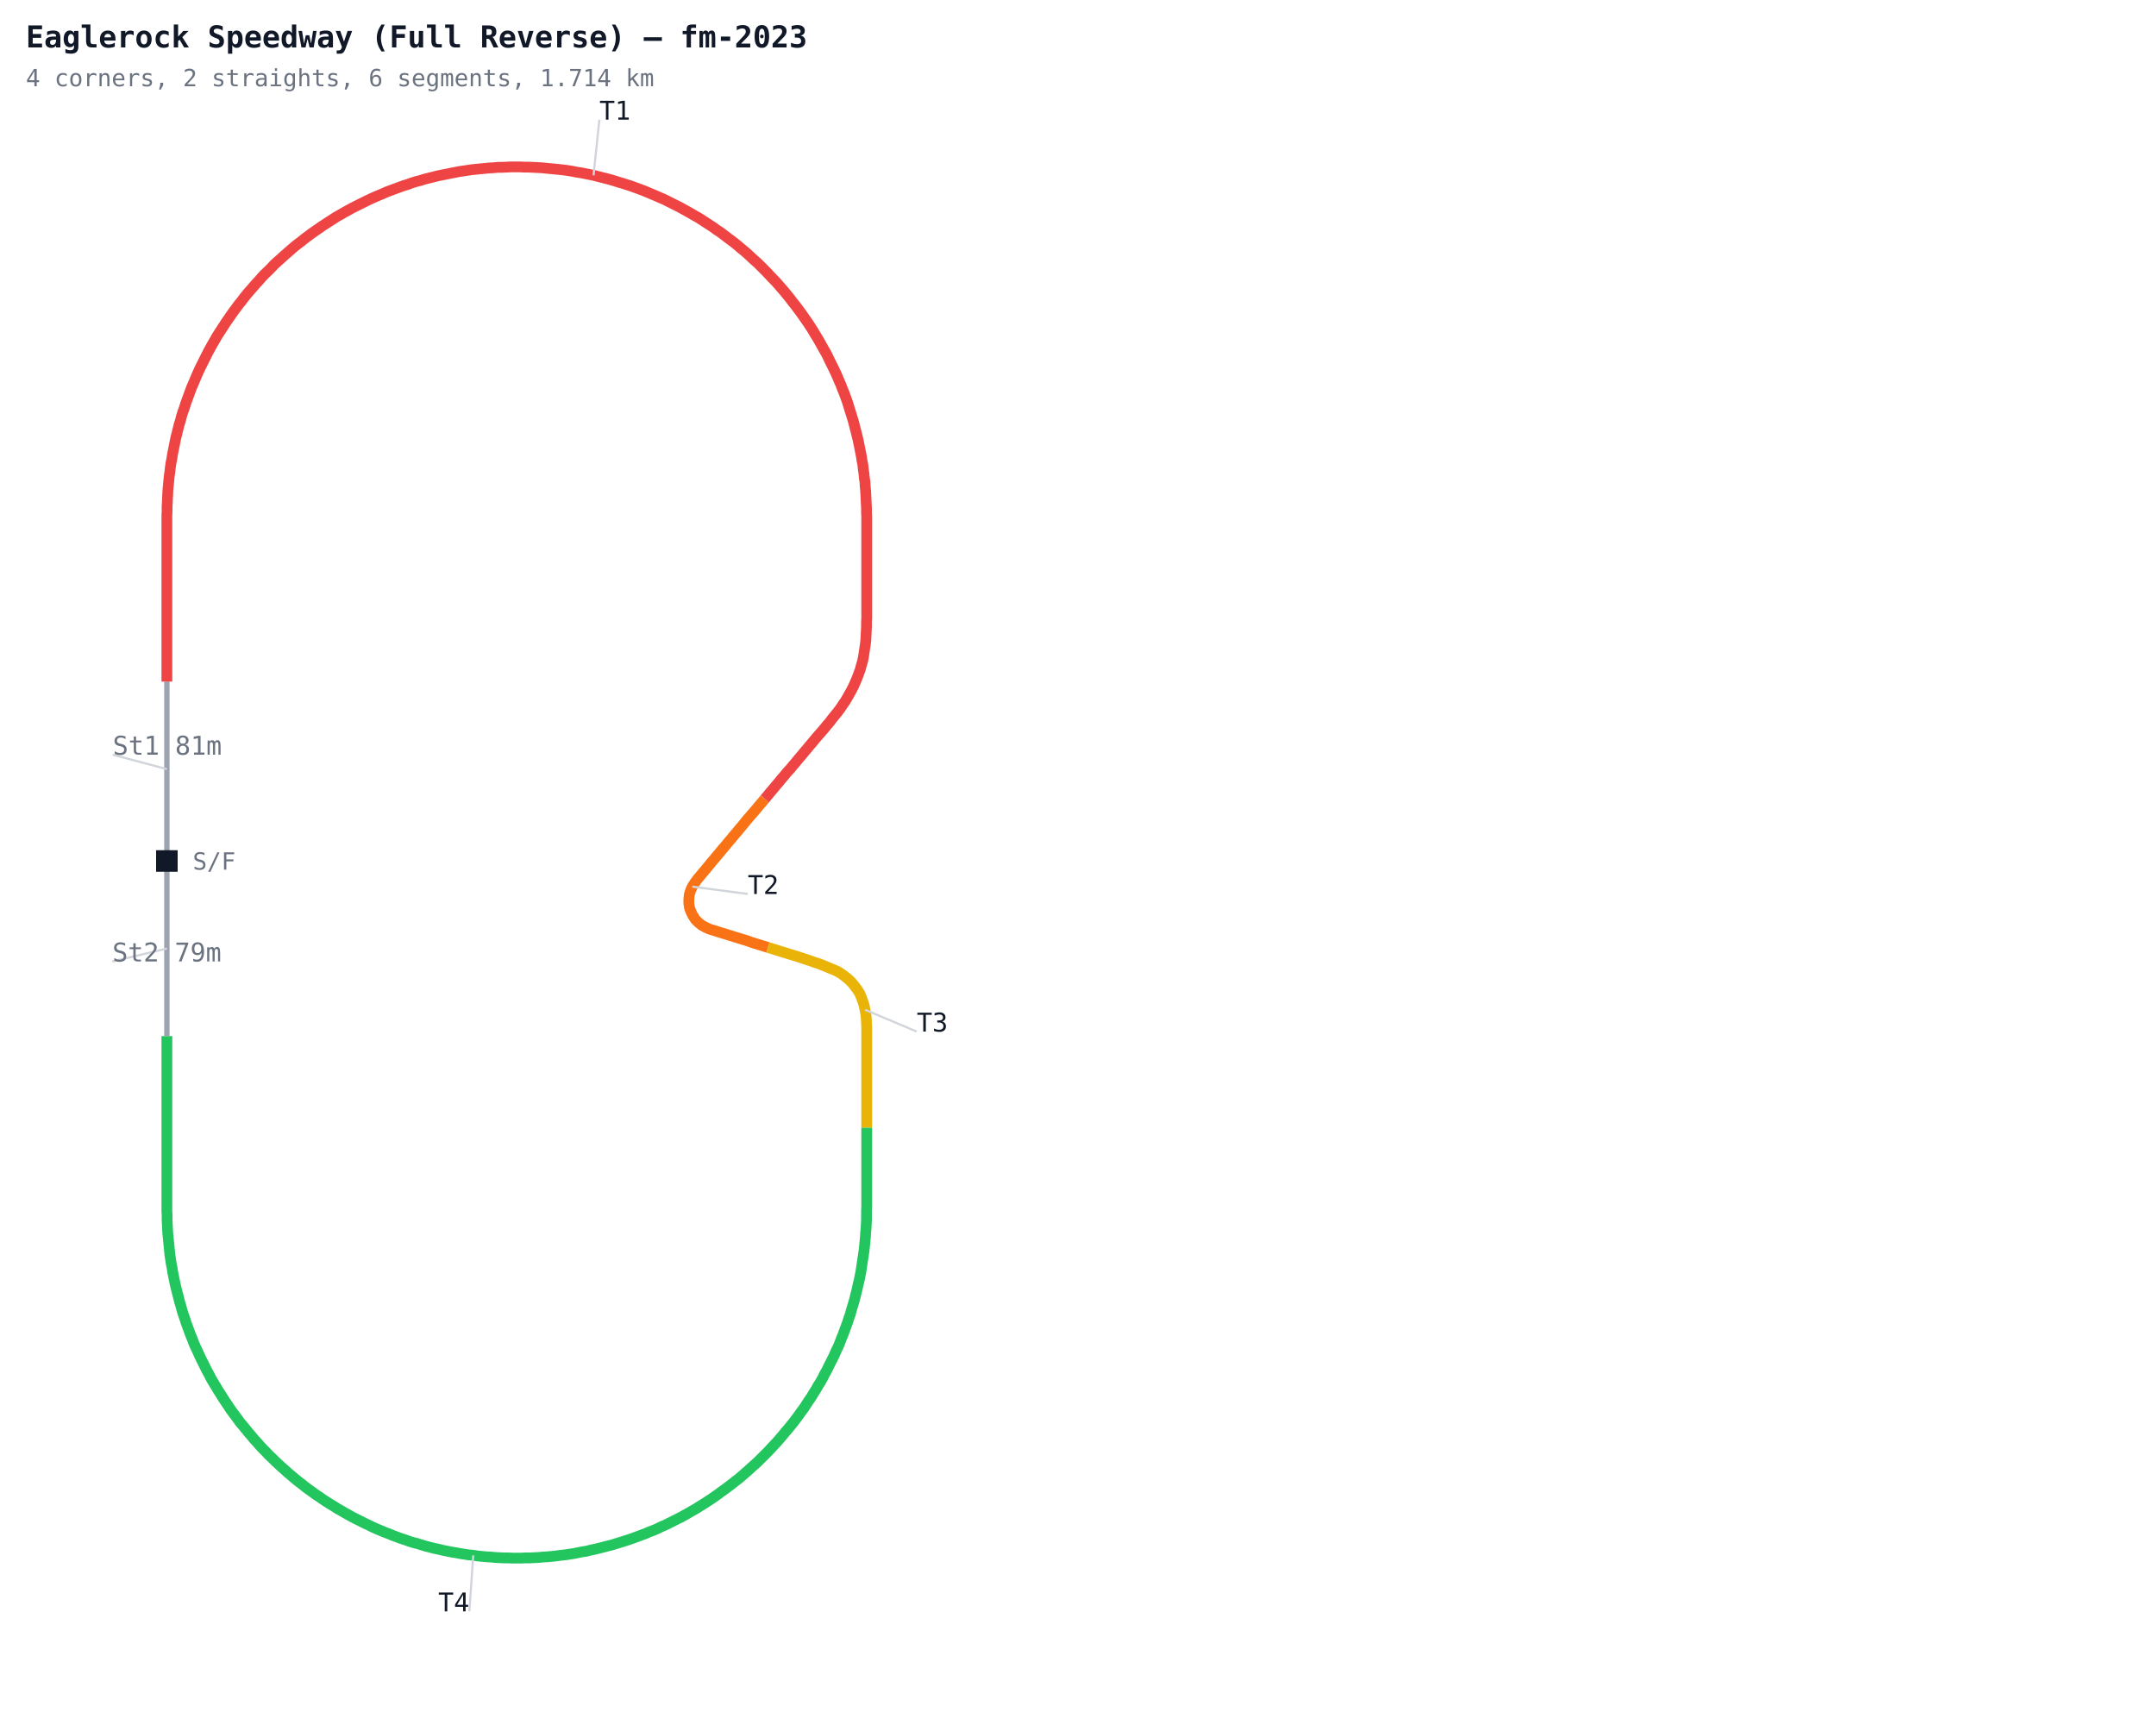
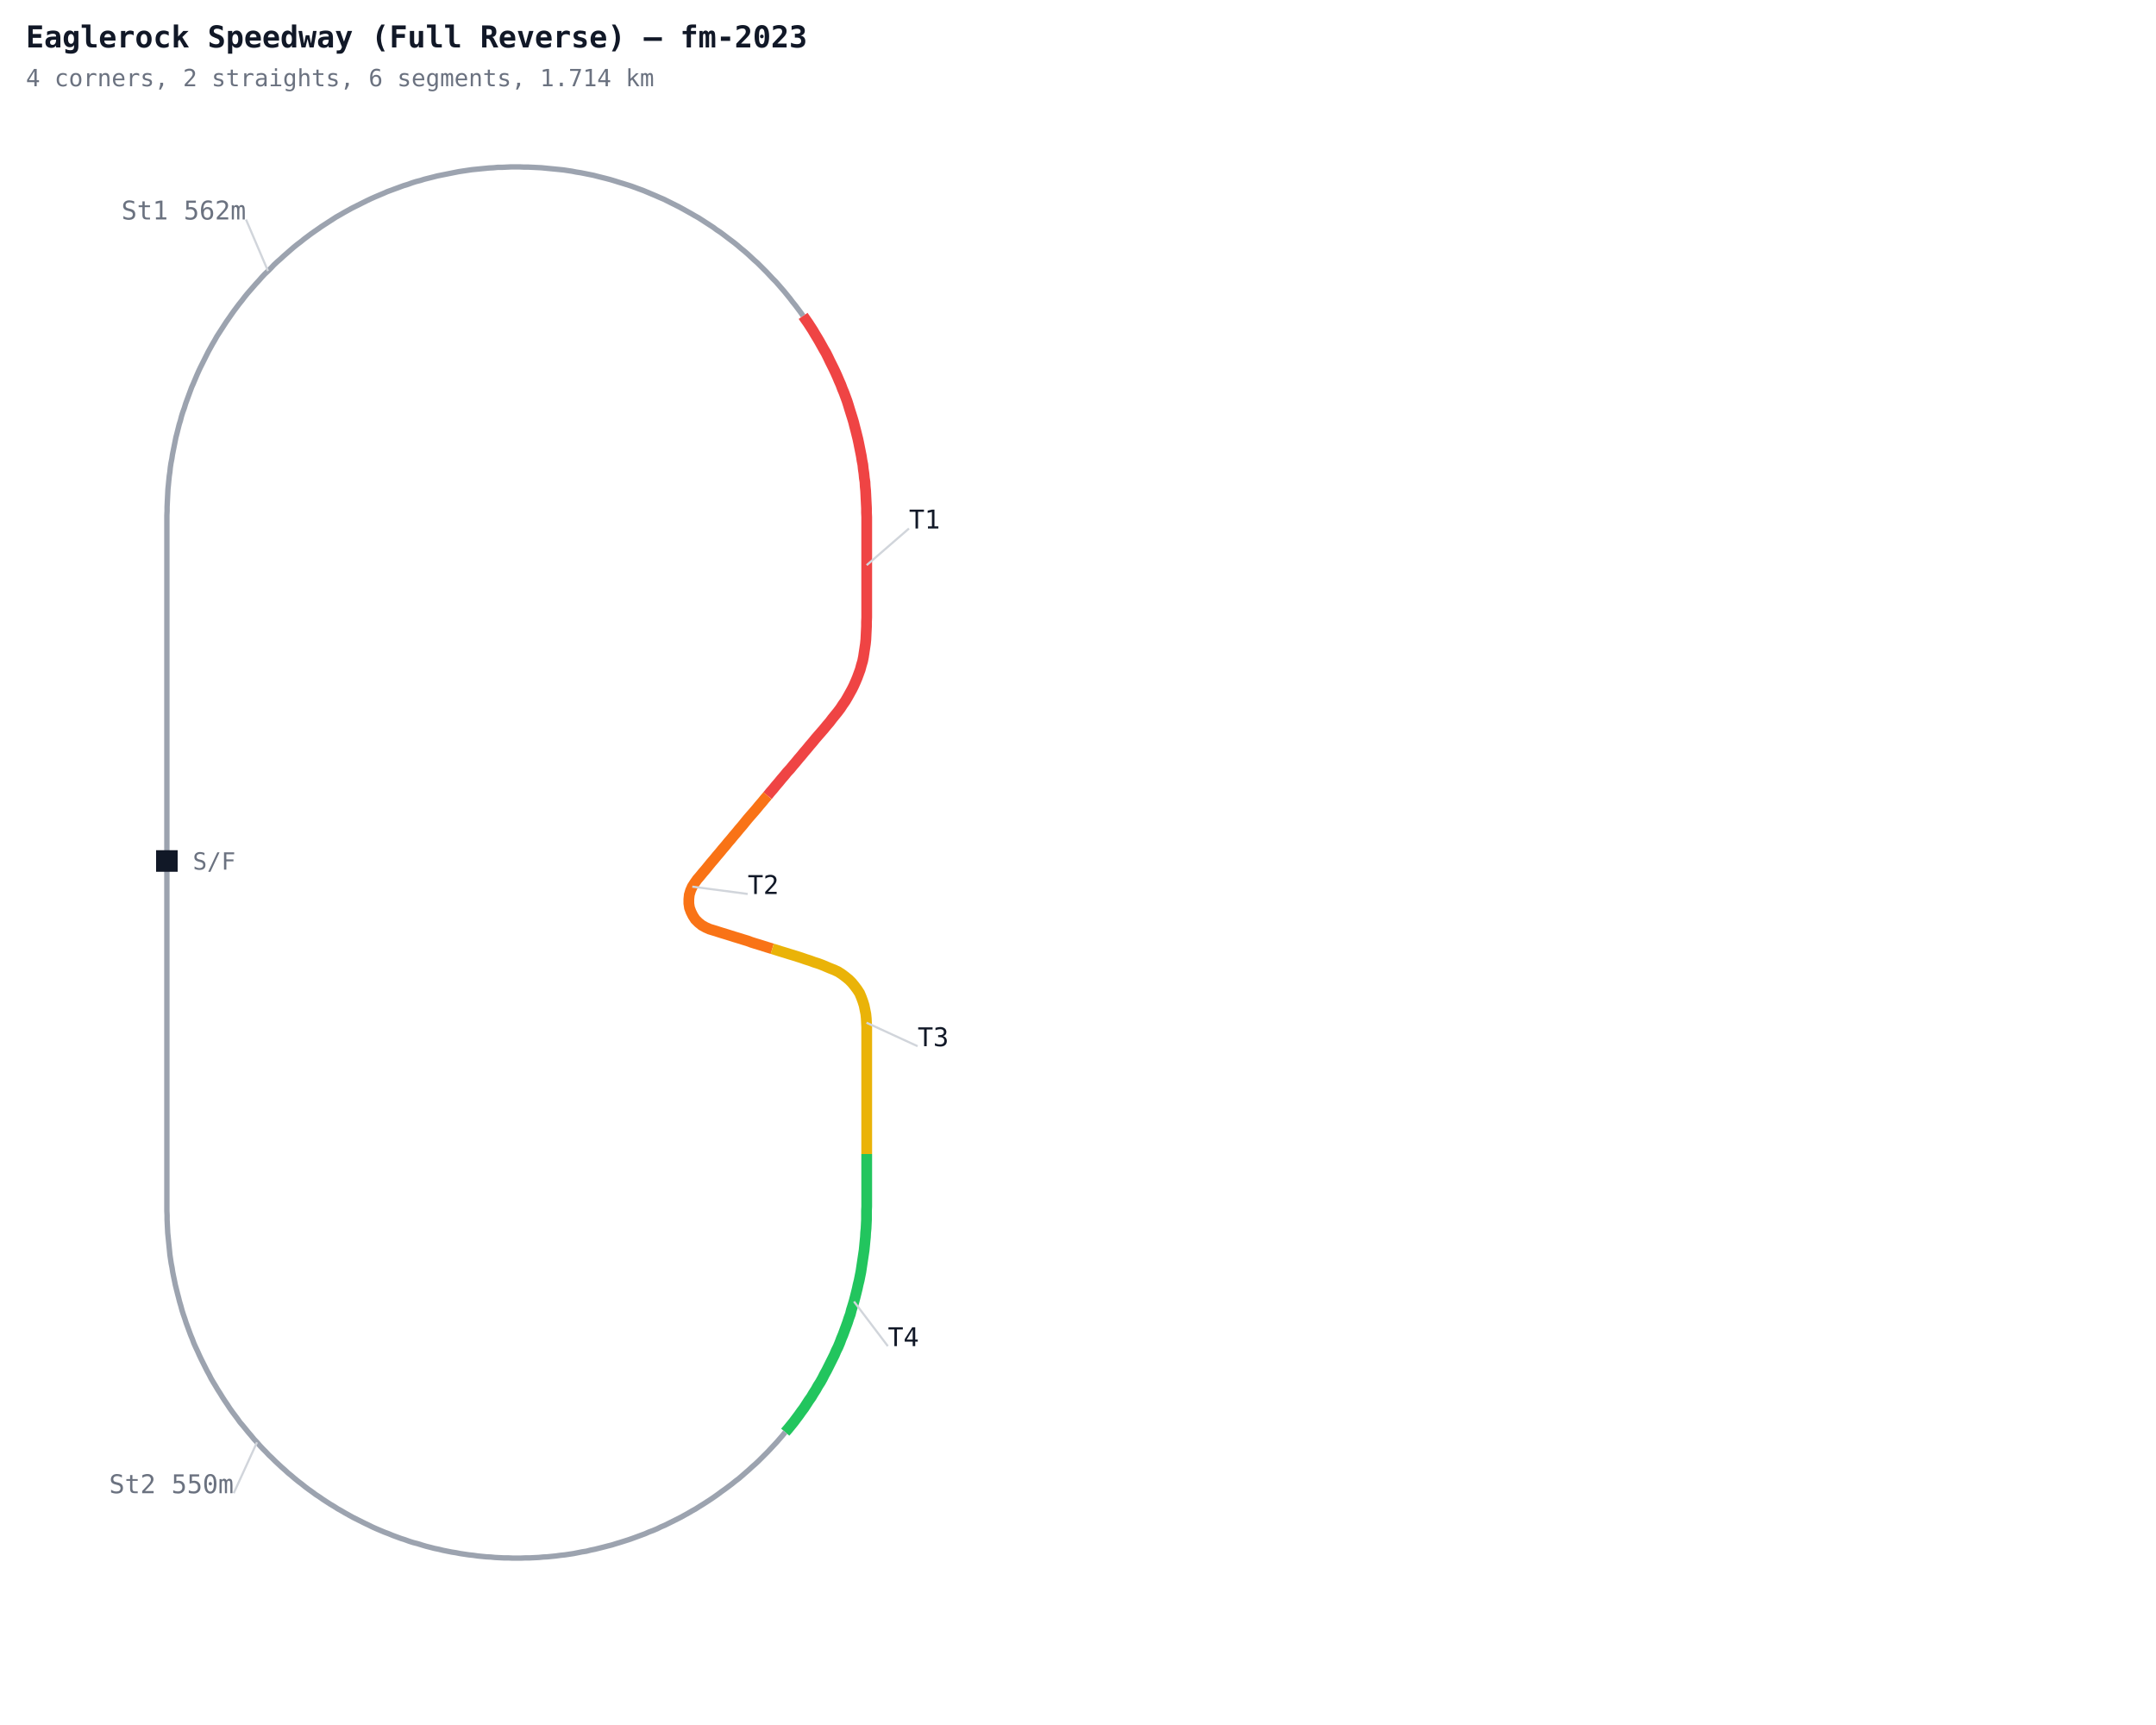
<svg xmlns="http://www.w3.org/2000/svg" width="1000" height="800" viewBox="0 0 1000 800">
  <defs>
    <style>
      .name { font-family: monospace; font-size: 12px; }
      .sector { font-family: monospace; font-size: 12px; fill: #7c3aed; font-weight: bold; }
      .title { font-family: monospace; font-size: 14px; fill: #111827; font-weight: bold; }
      .sub { font-family: monospace; font-size: 11px; fill: #6b7280; }
    </style>
  </defs>
  <rect width="1000" height="800" fill="#ffffff" />
-   <polyline fill="none" stroke="#9ca3af" stroke-width="2.5" points="77.4,399.3 77.4,397.3 77.4,395.3 77.4,393.2 77.4,391.2 77.4,389.2 77.4,387.1 77.4,385.1 77.4,383.1 77.4,381.1 77.4,379.0 77.4,377.0 77.4,375.0 77.4,372.9 77.4,370.9 77.4,368.9 77.4,366.9 77.4,364.8 77.4,362.8 77.4,360.8 77.4,358.7 77.4,356.7 77.4,354.7 77.4,352.7 77.4,350.6 77.4,348.6 77.4,346.6 77.4,344.5 77.4,342.5 77.4,340.5 77.4,338.5 77.4,336.4 77.4,334.4 77.4,332.4 77.4,330.3 77.4,328.3 77.4,326.3 77.4,324.3 77.4,322.2 77.4,320.2 77.4,318.2 77.4,316.1" />
-   <polyline fill="none" stroke="#ef4444" stroke-width="5" points="77.4,316.1 77.4,314.1 77.4,312.1 77.4,310.1 77.4,308.0 77.4,306.0 77.4,304.0 77.4,301.9 77.4,299.9 77.4,297.9 77.4,295.8 77.4,293.8 77.4,291.8 77.4,289.8 77.4,287.7 77.4,285.7 77.4,283.7 77.4,281.6 77.4,279.6 77.4,277.6 77.4,275.6 77.4,273.5 77.4,271.5 77.4,269.5 77.4,267.4 77.4,265.4 77.4,263.4 77.4,261.4 77.4,259.3 77.4,257.3 77.4,255.3 77.4,253.2 77.4,251.2 77.4,249.2 77.4,247.2 77.4,245.1 77.4,243.1 77.4,241.1 77.4,239.0 77.5,237.0 77.5,235.0 77.6,233.0 77.7,230.9 77.8,228.9 77.9,226.9 78.1,224.9 78.3,222.8 78.5,220.8 78.8,218.8 79.0,216.8 79.3,214.8 79.7,212.8 80.0,210.8 80.4,208.8 80.8,206.8 81.2,204.8 81.6,202.8 82.1,200.9 82.6,198.9 83.1,196.9 83.7,195.0 84.2,193.0 84.8,191.1 85.5,189.2 86.1,187.2 86.8,185.3 87.5,183.4 88.2,181.5 88.9,179.6 89.7,177.8 90.5,175.9 91.3,174.0 92.1,172.2 93.0,170.3 93.9,168.5 94.8,166.7 95.7,164.9 96.6,163.1 97.6,161.3 98.6,159.5 99.6,157.8 100.6,156.0 101.7,154.3 102.8,152.6 103.9,150.9 105.0,149.2 106.2,147.5 107.3,145.9 108.5,144.2 109.7,142.6 110.9,141.0 112.2,139.4 113.4,137.8 114.7,136.2 116.0,134.7 117.4,133.1 118.7,131.6 120.1,130.1 121.4,128.6 122.8,127.1 124.3,125.7 125.7,124.3 127.1,122.8 128.6,121.4 130.1,120.1 131.6,118.7 133.1,117.4 134.7,116.0 136.2,114.7 137.8,113.4 139.4,112.2 141.0,110.9 142.6,109.7 144.2,108.5 145.9,107.3 147.5,106.2 149.2,105.0 150.9,103.9 152.6,102.8 154.3,101.7 156.0,100.6 157.8,99.6 159.5,98.6 161.3,97.6 163.1,96.6 164.9,95.7 166.7,94.8 168.5,93.9 170.3,93.0 172.2,92.1 174.0,91.3 175.9,90.5 177.8,89.7 179.6,88.9 181.5,88.2 183.4,87.5 185.3,86.8 187.2,86.1 189.2,85.5 191.1,84.8 193.0,84.2 195.0,83.7 196.9,83.1 198.9,82.6 200.9,82.1 202.8,81.6 204.8,81.2 206.8,80.8 208.8,80.4 210.8,80.0 212.8,79.6 214.8,79.3 216.8,79.0 218.8,78.7 220.8,78.5 222.8,78.3 224.9,78.1 226.9,77.9 228.9,77.8 230.9,77.6 233.0,77.6 235.0,77.5 237.0,77.4 239.0,77.4 241.1,77.4 243.1,77.5 245.1,77.5 247.2,77.6 249.2,77.7 251.2,77.8 253.2,78.0 255.2,78.2 257.3,78.4 259.3,78.6 261.3,78.8 263.3,79.1 265.3,79.4 267.3,79.8 269.3,80.1 271.3,80.5 273.3,80.9 275.3,81.3 277.2,81.8 279.2,82.3 281.2,82.8 283.1,83.3 285.1,83.9 287.0,84.5 289.0,85.1 290.9,85.7 292.8,86.3 294.7,87.0 296.6,87.7 298.5,88.4 300.4,89.2 302.3,90.0 304.2,90.8 306.0,91.6 307.9,92.4 309.7,93.3 311.5,94.2 313.3,95.1 315.1,96.0 316.9,97.0 318.7,98.0 320.5,99.0 322.2,100.0 324.0,101.0 325.7,102.1 327.4,103.2 329.1,104.3 330.8,105.4 332.4,106.6 334.1,107.7 335.7,108.9 337.4,110.2 339.0,111.4 340.6,112.6 342.2,113.9 343.7,115.2 345.3,116.5 346.8,117.8 348.3,119.2 349.8,120.6 351.3,121.9 352.8,123.4 354.2,124.8 355.6,126.2 357.0,127.7 358.4,129.2 359.8,130.6 361.2,132.2 362.5,133.7 363.8,135.2 365.1,136.8 366.4,138.4 367.6,140.0 368.9,141.6 370.1,143.2 371.3,144.8 372.5,146.5 373.6,148.1 374.8,149.8 375.9,151.5 377.0,153.2 378.0,154.9 379.1,156.7 380.1,158.4 381.1,160.2 382.1,162.0 383.1,163.7 384.0,165.5 384.9,167.4 385.8,169.2 386.7,171.0 387.6,172.9 388.4,174.7 389.2,176.6 390.0,178.4 390.7,180.3 391.5,182.2 392.2,184.1 392.9,186.0 393.5,187.9 394.1,189.9 394.7,191.8 395.3,193.7 395.9,195.7 396.4,197.7 396.9,199.6 397.4,201.6 397.9,203.6 398.3,205.5 398.7,207.5 399.1,209.5 399.5,211.5 399.8,213.5 400.2,215.5 400.4,217.5 400.7,219.5 400.9,221.6 401.2,223.6 401.3,225.6 401.5,227.6 401.6,229.6 401.7,231.7 401.8,233.7 401.9,235.7 401.9,237.7 402.0,239.8 402.0,241.8 402.0,243.8 402.0,245.9 402.0,247.9 402.0,249.9 402.0,252.0 402.0,254.0 402.0,256.0 402.0,258.0 402.0,260.1 402.0,262.1 402.0,264.1 402.0,266.2 402.0,268.2 402.0,270.2 402.0,272.2 402.0,274.3 402.0,276.3 402.0,278.3 402.0,280.4 402.0,282.4 402.0,284.4 402.0,286.4 401.9,288.5 401.9,290.5 401.8,292.5 401.7,294.5 401.6,296.6 401.4,298.6 401.1,300.6 400.8,302.6 400.5,304.6 400.1,306.6 399.5,308.6 399.0,310.5 398.3,312.4 397.6,314.3 396.8,316.2 396.0,318.0 395.1,319.8 394.1,321.6 393.1,323.4 392.1,325.1 390.9,326.8 389.8,328.5 388.6,330.1 387.3,331.7 386.0,333.3 384.8,334.9 383.5,336.4 382.2,338.0 380.9,339.5 379.5,341.1 378.2,342.6 376.9,344.2 375.6,345.7 374.3,347.3 373.0,348.8 371.7,350.4 370.4,351.9 369.1,353.5 367.8,355.0 366.5,356.6 365.1,358.1 363.8,359.7 362.5,361.2 361.2,362.8 359.9,364.3 358.6,365.9 357.3,367.4 356.0,369.0 354.7,370.5" />
-   <polyline fill="none" stroke="#f97316" stroke-width="5" points="354.7,370.5 353.4,372.1 352.1,373.6 350.8,375.2 349.5,376.7 348.1,378.3 346.8,379.8 345.5,381.4 344.2,383.0 342.9,384.5 341.6,386.1 340.3,387.6 339.0,389.2 337.7,390.7 336.4,392.3 335.1,393.8 333.8,395.4 332.5,396.9 331.2,398.5 329.9,400.0 328.6,401.6 327.3,403.2 326.0,404.7 324.7,406.3 323.4,407.8 322.2,409.5 321.1,411.2 320.3,413.0 319.7,415.0 319.5,417.0 319.5,419.0 319.8,421.0 320.5,422.9 321.4,424.7 322.5,426.4 323.9,427.8 325.5,429.1 327.3,430.1 329.1,430.9 331.1,431.5 333.0,432.1 334.9,432.7 336.9,433.3 338.8,433.9 340.7,434.5 342.7,435.1 344.6,435.7 346.6,436.3 348.5,437.0 350.4,437.6 352.4,438.2 354.3,438.8 356.2,439.4" />
-   <polyline fill="none" stroke="#eab308" stroke-width="5" points="356.2,439.4 358.2,440.0 360.1,440.6 362.0,441.2 364.0,441.8 365.9,442.4 367.9,443.0 369.8,443.6 371.7,444.2 373.7,444.9 375.6,445.5 377.5,446.2 379.4,446.8 381.3,447.5 383.2,448.3 385.1,449.1 386.9,449.8 388.8,450.7 390.5,451.8 392.1,453.0 393.7,454.3 395.1,455.7 396.4,457.3 397.6,458.9 398.7,460.6 399.5,462.5 400.2,464.4 400.8,466.3 401.2,468.3 401.6,470.3 401.8,472.3 401.9,474.3 402.0,476.4 402.0,478.4 402.0,480.4 402.0,482.4 402.0,484.5 402.0,486.5 402.0,488.5 402.0,490.6 402.0,492.6 402.0,494.6 402.0,496.6 402.0,498.7 402.0,500.7 402.0,502.7 402.0,504.8 402.0,506.8 402.0,508.8 402.0,510.8 402.0,512.9 402.0,514.9 402.0,516.9 402.0,519.0 402.0,521.0 402.0,523.0" />
-   <polyline fill="none" stroke="#22c55e" stroke-width="5" points="402.0,523.0 402.0,525.0 402.0,527.1 402.0,529.1 402.0,531.1 402.0,533.2 402.0,535.2 402.0,537.2 402.0,539.2 402.0,541.3 402.0,543.3 402.0,545.3 402.0,547.4 402.0,549.4 402.0,551.4 402.0,553.4 402.0,555.5 402.0,557.5 402.0,559.5 401.9,561.6 401.9,563.6 401.9,565.6 401.8,567.6 401.7,569.7 401.5,571.7 401.4,573.7 401.2,575.7 401.0,577.8 400.8,579.8 400.5,581.8 400.2,583.8 399.9,585.8 399.6,587.8 399.3,589.8 398.9,591.8 398.5,593.8 398.0,595.8 397.6,597.7 397.1,599.7 396.6,601.7 396.1,603.6 395.5,605.6 394.9,607.5 394.4,609.5 393.7,611.4 393.1,613.3 392.4,615.2 391.7,617.1 391.0,619.0 390.2,620.9 389.5,622.8 388.7,624.7 387.8,626.5 387.0,628.4 386.1,630.2 385.2,632.0 384.3,633.8 383.4,635.6 382.4,637.4 381.5,639.2 380.5,641.0 379.4,642.7 378.4,644.5 377.3,646.2 376.3,647.9 375.1,649.6 374.0,651.3 372.9,653.0 371.7,654.6 370.5,656.3 369.3,657.9 368.1,659.5 366.8,661.1 365.5,662.7 364.2,664.2 362.9,665.8 361.6,667.3 360.3,668.8 358.9,670.3 357.5,671.8 356.1,673.3 354.7,674.7 353.2,676.2 351.8,677.6 350.3,679.0 348.8,680.3 347.3,681.7 345.8,683.0 344.2,684.4 342.7,685.7 341.1,686.9 339.5,688.2 337.9,689.4 336.3,690.6 334.6,691.8 333.0,693.0 331.3,694.2 329.7,695.3 328.0,696.4 326.3,697.5 324.5,698.6 322.8,699.7 321.0,700.7 319.3,701.7 317.5,702.7 315.7,703.7 313.9,704.6 312.1,705.5 310.3,706.4 308.5,707.3 306.6,708.1 304.8,709.0 302.9,709.8 301.0,710.5 299.2,711.3 297.3,712.0 295.4,712.7 293.5,713.4 291.5,714.1 289.6,714.7 287.7,715.3 285.7,715.9 283.8,716.5 281.8,717.0 279.9,717.5 277.9,718.0 275.9,718.5 273.9,718.9 272.0,719.4 270.0,719.7 268.0,720.1 266.0,720.5 264.0,720.8 262.0,721.1 260.0,721.3 257.9,721.6 255.9,721.8 253.9,722.0 251.9,722.1 249.9,722.3 247.8,722.4 245.8,722.5 243.8,722.5 241.7,722.6 239.7,722.6 237.7,722.6 235.7,722.5 233.6,722.5 231.6,722.4 229.6,722.3 227.6,722.1 225.5,722.0 223.5,721.8 221.5,721.6 219.5,721.3 217.5,721.1 215.5,720.8 213.5,720.5 211.5,720.1 209.5,719.8 207.5,719.4 205.5,719.0 203.5,718.5 201.5,718.1 199.6,717.6 197.6,717.1 195.6,716.5 193.7,715.9 191.7,715.4 189.8,714.8 187.9,714.1 186.0,713.5 184.1,712.8 182.2,712.1 180.3,711.3 178.4,710.6 176.5,709.8 174.6,709.0 172.8,708.2 171.0,707.3 169.1,706.4 167.3,705.5 165.5,704.6 163.7,703.7 161.9,702.7 160.1,701.7 158.4,700.7 156.6,699.7 154.9,698.6 153.2,697.6 151.5,696.5 149.8,695.4 148.1,694.2 146.4,693.1 144.8,691.9 143.1,690.7 141.5,689.5 139.9,688.2 138.3,687.0 136.7,685.7 135.2,684.4 133.6,683.1 132.1,681.7 130.6,680.4 129.1,679.0 127.6,677.6 126.2,676.2 124.7,674.8 123.3,673.3 121.9,671.9 120.5,670.4 119.2,668.9 117.8,667.4 116.5,665.8 115.2,664.3 113.9,662.7 112.6,661.1 111.3,659.6 110.1,657.9 108.9,656.3 107.7,654.7 106.5,653.0 105.4,651.3 104.3,649.7 103.2,648.0 102.1,646.2 101.0,644.5 100.0,642.8 98.9,641.0 97.9,639.3 97.0,637.5 96.0,635.7 95.1,633.9 94.2,632.1 93.3,630.3 92.4,628.4 91.6,626.6 90.7,624.7 89.9,622.9 89.2,621.0 88.4,619.1 87.7,617.2 87.0,615.3 86.3,613.4 85.7,611.5 85.0,609.5 84.4,607.6 83.9,605.7 83.3,603.7 82.8,601.7 82.3,599.8 81.8,597.8 81.3,595.8 80.9,593.8 80.5,591.9 80.1,589.9 79.8,587.9 79.4,585.9 79.1,583.9 78.8,581.9 78.6,579.8 78.4,577.8 78.2,575.8 78.0,573.8 77.8,571.8 77.7,569.7 77.6,567.7 77.5,565.7 77.5,563.7 77.4,561.6 77.4,559.6 77.4,557.6 77.4,555.5 77.4,553.5 77.4,551.5 77.4,549.5 77.4,547.4 77.4,545.4 77.4,543.4 77.4,541.3 77.4,539.3 77.4,537.3 77.4,535.3 77.4,533.2 77.4,531.2 77.4,529.2 77.4,527.1 77.4,525.1 77.4,523.1 77.4,521.0 77.4,519.0 77.4,517.0 77.4,515.0 77.4,512.9 77.4,510.9 77.4,508.9 77.4,506.8 77.4,504.8 77.4,502.8 77.4,500.8 77.4,498.7 77.4,496.7 77.4,494.7 77.4,492.6 77.4,490.6 77.4,488.6 77.4,486.6 77.4,484.5 77.4,482.5 77.4,480.5" />
-   <polyline fill="none" stroke="#9ca3af" stroke-width="2.5" points="77.4,480.5 77.4,478.4 77.4,476.4 77.4,474.4 77.4,472.4 77.4,470.3 77.4,468.3 77.4,466.3 77.4,464.2 77.4,462.2 77.4,460.2 77.4,458.2 77.4,456.1 77.4,454.1 77.4,452.1 77.4,450.0 77.4,448.0 77.4,446.0 77.4,444.0 77.4,441.9 77.4,439.9 77.4,437.9 77.4,435.8 77.4,433.8 77.4,431.8 77.4,429.8 77.4,427.7 77.4,425.7 77.4,423.7 77.4,421.6 77.4,419.6 77.4,417.6 77.4,415.6 77.4,413.5 77.4,411.5 77.4,409.5 77.4,407.4 77.4,405.4 77.4,403.4 77.4,401.3" />
-   <line x1="77.4" y1="356.7" x2="52.3" y2="350.0" stroke="#d1d5db" stroke-width="1" />
-   <text x="52.3" y="350.0" text-anchor="start" class="name" fill="#6b7280">St1 81m</text>
-   <line x1="275.3" y1="81.3" x2="278.0" y2="55.5" stroke="#d1d5db" stroke-width="1" />
-   <text x="278.0" y="55.5" text-anchor="start" class="name" fill="#111827">T1</text>
+   <polyline fill="none" stroke="#9ca3af" stroke-width="2.5" points="77.4,399.3 77.4,397.3 77.4,395.3 77.4,393.2 77.4,391.2 77.4,389.2 77.4,387.1 77.4,385.1 77.4,383.1 77.4,381.1 77.4,379.0 77.4,377.0 77.4,375.0 77.4,372.9 77.4,370.9 77.4,368.9 77.4,366.9 77.4,364.8 77.4,362.8 77.4,360.8 77.4,358.7 77.4,356.7 77.4,354.7 77.4,352.7 77.4,350.6 77.4,348.6 77.4,346.6 77.4,344.5 77.4,342.5 77.4,340.5 77.4,338.5 77.4,336.4 77.4,334.4 77.4,332.4 77.4,330.3 77.4,328.3 77.4,326.3 77.4,324.3 77.4,322.2 77.4,320.2 77.4,318.2 77.4,316.1 77.4,314.1 77.4,312.1 77.4,310.1 77.4,308.0 77.4,306.0 77.4,304.0 77.4,301.9 77.4,299.9 77.4,297.9 77.4,295.8 77.4,293.8 77.4,291.8 77.4,289.8 77.4,287.7 77.4,285.7 77.4,283.7 77.4,281.6 77.4,279.6 77.4,277.6 77.4,275.6 77.4,273.5 77.4,271.5 77.4,269.5 77.4,267.4 77.4,265.4 77.4,263.4 77.4,261.4 77.4,259.3 77.4,257.3 77.4,255.3 77.4,253.2 77.4,251.2 77.4,249.2 77.4,247.2 77.4,245.1 77.4,243.1 77.4,241.1 77.4,239.0 77.5,237.0 77.5,235.0 77.6,233.0 77.7,230.9 77.8,228.9 77.9,226.9 78.1,224.9 78.3,222.8 78.5,220.8 78.8,218.8 79.0,216.8 79.3,214.8 79.7,212.8 80.0,210.8 80.4,208.8 80.8,206.8 81.2,204.8 81.6,202.8 82.1,200.9 82.6,198.9 83.1,196.9 83.7,195.0 84.2,193.0 84.8,191.1 85.5,189.2 86.1,187.2 86.8,185.3 87.5,183.4 88.2,181.5 88.9,179.6 89.7,177.8 90.5,175.9 91.3,174.0 92.1,172.2 93.0,170.3 93.9,168.5 94.8,166.7 95.7,164.9 96.6,163.1 97.6,161.3 98.6,159.5 99.6,157.8 100.6,156.0 101.7,154.3 102.8,152.6 103.9,150.9 105.0,149.2 106.2,147.5 107.3,145.9 108.5,144.2 109.7,142.6 110.9,141.0 112.2,139.4 113.4,137.8 114.7,136.2 116.0,134.7 117.4,133.1 118.7,131.6 120.1,130.1 121.4,128.6 122.8,127.1 124.3,125.7 125.7,124.3 127.1,122.8 128.6,121.4 130.1,120.1 131.6,118.7 133.1,117.4 134.7,116.0 136.2,114.7 137.8,113.4 139.4,112.2 141.0,110.9 142.6,109.7 144.2,108.5 145.9,107.3 147.5,106.2 149.2,105.0 150.9,103.9 152.6,102.8 154.3,101.7 156.0,100.6 157.8,99.6 159.5,98.6 161.3,97.6 163.1,96.6 164.9,95.7 166.7,94.8 168.5,93.9 170.3,93.0 172.2,92.1 174.0,91.3 175.9,90.5 177.8,89.7 179.6,88.9 181.5,88.2 183.4,87.5 185.3,86.8 187.2,86.1 189.2,85.5 191.1,84.8 193.0,84.2 195.0,83.7 196.9,83.1 198.9,82.6 200.9,82.1 202.8,81.6 204.8,81.2 206.8,80.8 208.8,80.4 210.8,80.0 212.8,79.6 214.8,79.3 216.8,79.0 218.8,78.7 220.8,78.5 222.8,78.3 224.9,78.1 226.9,77.9 228.9,77.8 230.9,77.6 233.0,77.6 235.0,77.5 237.0,77.4 239.0,77.4 241.1,77.4 243.1,77.5 245.1,77.5 247.2,77.6 249.2,77.7 251.2,77.8 253.2,78.0 255.2,78.2 257.3,78.4 259.3,78.6 261.3,78.8 263.3,79.1 265.3,79.4 267.3,79.8 269.3,80.1 271.3,80.5 273.3,80.9 275.3,81.3 277.2,81.8 279.2,82.3 281.2,82.8 283.1,83.3 285.1,83.9 287.0,84.5 289.0,85.1 290.9,85.7 292.8,86.3 294.7,87.0 296.6,87.7 298.5,88.4 300.4,89.2 302.3,90.0 304.2,90.8 306.0,91.6 307.9,92.4 309.7,93.3 311.5,94.2 313.3,95.1 315.1,96.0 316.9,97.0 318.7,98.0 320.5,99.0 322.2,100.0 324.0,101.0 325.7,102.1 327.4,103.2 329.1,104.3 330.8,105.4 332.4,106.6 334.1,107.7 335.7,108.9 337.4,110.2 339.0,111.4 340.6,112.6 342.2,113.9 343.7,115.2 345.3,116.5 346.8,117.8 348.3,119.2 349.8,120.6 351.3,121.9 352.8,123.4 354.2,124.8 355.6,126.2 357.0,127.7 358.4,129.2 359.8,130.6 361.2,132.2 362.5,133.7 363.8,135.2 365.1,136.8 366.4,138.4 367.6,140.0 368.9,141.6 370.1,143.2 371.3,144.8 372.5,146.5" />
+   <polyline fill="none" stroke="#ef4444" stroke-width="5" points="372.5,146.5 373.6,148.1 374.8,149.8 375.9,151.5 377.0,153.2 378.0,154.9 379.1,156.7 380.1,158.4 381.1,160.2 382.1,162.0 383.1,163.7 384.0,165.5 384.9,167.4 385.8,169.2 386.7,171.0 387.6,172.9 388.4,174.7 389.2,176.6 390.0,178.4 390.7,180.3 391.5,182.2 392.2,184.1 392.9,186.0 393.5,187.9 394.1,189.9 394.7,191.8 395.3,193.7 395.9,195.7 396.4,197.7 396.9,199.6 397.4,201.6 397.9,203.6 398.3,205.5 398.7,207.5 399.1,209.5 399.5,211.5 399.8,213.5 400.2,215.5 400.4,217.5 400.7,219.5 400.9,221.6 401.2,223.6 401.3,225.6 401.5,227.6 401.6,229.6 401.7,231.7 401.8,233.7 401.9,235.7 401.9,237.7 402.0,239.8 402.0,241.8 402.0,243.8 402.0,245.9 402.0,247.9 402.0,249.9 402.0,252.0 402.0,254.0 402.0,256.0 402.0,258.0 402.0,260.1 402.0,262.1 402.0,264.1 402.0,266.2 402.0,268.2 402.0,270.2 402.0,272.2 402.0,274.3 402.0,276.3 402.0,278.3 402.0,280.4 402.0,282.4 402.0,284.4 402.0,286.4 401.9,288.5 401.9,290.5 401.8,292.5 401.7,294.5 401.6,296.6 401.4,298.6 401.1,300.6 400.8,302.6 400.5,304.6 400.1,306.6 399.5,308.6 399.0,310.5 398.3,312.4 397.6,314.3 396.8,316.2 396.0,318.0 395.1,319.8 394.1,321.6 393.1,323.4 392.1,325.1 390.9,326.8 389.8,328.5 388.6,330.1 387.3,331.7 386.0,333.3 384.8,334.9 383.5,336.4 382.2,338.0 380.9,339.5 379.5,341.1 378.2,342.6 376.9,344.2 375.6,345.7 374.3,347.3 373.0,348.8 371.7,350.4 370.4,351.9 369.1,353.5 367.8,355.0 366.5,356.6 365.1,358.1 363.8,359.7 362.5,361.2 361.2,362.8 359.9,364.3 358.6,365.9 357.3,367.4 356.0,369.0" />
+   <polyline fill="none" stroke="#f97316" stroke-width="5" points="356.0,369.0 354.7,370.5 353.4,372.1 352.1,373.6 350.8,375.2 349.5,376.7 348.1,378.3 346.8,379.8 345.5,381.4 344.2,383.0 342.9,384.5 341.6,386.1 340.3,387.6 339.0,389.2 337.7,390.7 336.4,392.3 335.1,393.8 333.8,395.4 332.5,396.9 331.2,398.5 329.9,400.0 328.6,401.6 327.3,403.2 326.0,404.7 324.7,406.3 323.4,407.8 322.2,409.5 321.1,411.2 320.3,413.0 319.7,415.0 319.5,417.0 319.5,419.0 319.8,421.0 320.5,422.9 321.4,424.7 322.5,426.4 323.9,427.8 325.5,429.1 327.3,430.1 329.1,430.9 331.1,431.5 333.0,432.1 334.9,432.7 336.9,433.3 338.8,433.9 340.7,434.5 342.7,435.1 344.6,435.7 346.6,436.3 348.5,437.0 350.4,437.6 352.4,438.2 354.3,438.8 356.2,439.4 358.2,440.0" />
+   <polyline fill="none" stroke="#eab308" stroke-width="5" points="358.2,440.0 360.1,440.6 362.0,441.2 364.0,441.8 365.9,442.4 367.9,443.0 369.8,443.6 371.7,444.2 373.7,444.9 375.6,445.5 377.5,446.2 379.4,446.8 381.3,447.5 383.2,448.3 385.1,449.1 386.9,449.8 388.8,450.7 390.5,451.8 392.1,453.0 393.7,454.3 395.1,455.7 396.4,457.3 397.6,458.9 398.7,460.6 399.5,462.5 400.2,464.4 400.8,466.3 401.2,468.3 401.6,470.3 401.8,472.3 401.9,474.3 402.0,476.4 402.0,478.4 402.0,480.4 402.0,482.4 402.0,484.5 402.0,486.5 402.0,488.5 402.0,490.6 402.0,492.6 402.0,494.6 402.0,496.6 402.0,498.7 402.0,500.7 402.0,502.7 402.0,504.8 402.0,506.8 402.0,508.8 402.0,510.8 402.0,512.9 402.0,514.9 402.0,516.9 402.0,519.0 402.0,521.0 402.0,523.0 402.0,525.0 402.0,527.1 402.0,529.1 402.0,531.1 402.0,533.2 402.0,535.2" />
+   <polyline fill="none" stroke="#22c55e" stroke-width="5" points="402.0,535.2 402.0,537.2 402.0,539.2 402.0,541.3 402.0,543.3 402.0,545.3 402.0,547.4 402.0,549.4 402.0,551.4 402.0,553.4 402.0,555.5 402.0,557.5 402.0,559.5 401.9,561.6 401.9,563.6 401.9,565.6 401.8,567.6 401.7,569.7 401.5,571.7 401.4,573.7 401.2,575.7 401.0,577.8 400.8,579.8 400.5,581.8 400.2,583.8 399.9,585.8 399.6,587.8 399.3,589.8 398.9,591.8 398.5,593.8 398.0,595.8 397.6,597.7 397.1,599.7 396.6,601.7 396.1,603.6 395.5,605.6 394.9,607.5 394.4,609.5 393.7,611.4 393.1,613.3 392.4,615.2 391.7,617.1 391.0,619.0 390.2,620.9 389.5,622.8 388.7,624.7 387.8,626.5 387.0,628.4 386.1,630.2 385.2,632.0 384.3,633.8 383.4,635.6 382.4,637.4 381.5,639.2 380.5,641.0 379.4,642.7 378.4,644.5 377.3,646.2 376.3,647.9 375.1,649.6 374.0,651.3 372.9,653.0 371.7,654.6 370.5,656.3 369.3,657.9 368.1,659.5 366.8,661.1 365.5,662.7 364.2,664.2" />
+   <polyline fill="none" stroke="#9ca3af" stroke-width="2.5" points="364.2,664.2 362.9,665.8 361.6,667.3 360.3,668.8 358.9,670.3 357.5,671.8 356.1,673.3 354.7,674.7 353.2,676.2 351.8,677.6 350.3,679.0 348.8,680.3 347.3,681.7 345.8,683.0 344.2,684.4 342.7,685.7 341.1,686.9 339.5,688.2 337.9,689.4 336.3,690.6 334.6,691.8 333.0,693.0 331.3,694.2 329.7,695.3 328.0,696.4 326.3,697.5 324.5,698.6 322.8,699.7 321.0,700.7 319.3,701.7 317.5,702.7 315.7,703.7 313.9,704.6 312.1,705.5 310.3,706.4 308.5,707.3 306.6,708.1 304.8,709.0 302.9,709.8 301.0,710.5 299.2,711.3 297.3,712.0 295.4,712.7 293.5,713.4 291.5,714.1 289.6,714.7 287.7,715.3 285.7,715.9 283.8,716.5 281.8,717.0 279.9,717.5 277.9,718.0 275.9,718.5 273.9,718.9 272.0,719.4 270.0,719.7 268.0,720.1 266.0,720.5 264.0,720.8 262.0,721.1 260.0,721.3 257.9,721.6 255.9,721.8 253.9,722.0 251.9,722.1 249.9,722.3 247.8,722.4 245.8,722.5 243.8,722.5 241.7,722.6 239.7,722.6 237.7,722.6 235.7,722.5 233.6,722.5 231.6,722.4 229.6,722.3 227.6,722.1 225.5,722.0 223.5,721.8 221.5,721.6 219.5,721.3 217.5,721.1 215.5,720.8 213.5,720.5 211.5,720.1 209.5,719.8 207.5,719.4 205.5,719.0 203.5,718.5 201.5,718.1 199.6,717.6 197.6,717.1 195.6,716.5 193.7,715.9 191.7,715.4 189.8,714.8 187.9,714.1 186.0,713.5 184.1,712.8 182.2,712.1 180.3,711.3 178.4,710.6 176.5,709.8 174.6,709.0 172.8,708.2 171.0,707.3 169.1,706.4 167.3,705.5 165.5,704.6 163.7,703.7 161.9,702.7 160.1,701.7 158.4,700.7 156.6,699.7 154.9,698.6 153.2,697.6 151.5,696.5 149.8,695.4 148.1,694.2 146.4,693.1 144.8,691.9 143.1,690.7 141.5,689.5 139.9,688.2 138.3,687.0 136.7,685.7 135.2,684.4 133.6,683.1 132.1,681.7 130.6,680.4 129.1,679.0 127.6,677.6 126.2,676.2 124.7,674.8 123.3,673.3 121.9,671.9 120.5,670.4 119.2,668.9 117.8,667.4 116.5,665.8 115.2,664.3 113.9,662.7 112.6,661.1 111.3,659.6 110.1,657.9 108.9,656.3 107.7,654.7 106.5,653.0 105.4,651.3 104.3,649.7 103.2,648.0 102.1,646.2 101.0,644.5 100.0,642.8 98.9,641.0 97.9,639.3 97.0,637.5 96.0,635.7 95.1,633.9 94.2,632.1 93.3,630.3 92.4,628.4 91.6,626.6 90.7,624.7 89.9,622.9 89.2,621.0 88.4,619.1 87.7,617.2 87.0,615.3 86.3,613.4 85.7,611.5 85.0,609.5 84.4,607.6 83.9,605.7 83.3,603.7 82.8,601.7 82.3,599.8 81.8,597.8 81.3,595.8 80.9,593.8 80.5,591.9 80.1,589.9 79.8,587.9 79.4,585.9 79.1,583.9 78.8,581.9 78.6,579.8 78.4,577.8 78.2,575.8 78.0,573.8 77.8,571.8 77.7,569.7 77.6,567.7 77.5,565.7 77.5,563.7 77.4,561.6 77.4,559.6 77.4,557.6 77.4,555.5 77.4,553.5 77.4,551.5 77.4,549.5 77.4,547.4 77.4,545.4 77.4,543.4 77.4,541.3 77.4,539.3 77.4,537.3 77.4,535.3 77.4,533.2 77.4,531.2 77.4,529.2 77.4,527.1 77.4,525.1 77.4,523.1 77.4,521.0 77.4,519.0 77.4,517.0 77.4,515.0 77.4,512.9 77.4,510.9 77.4,508.9 77.4,506.8 77.4,504.8 77.4,502.8 77.4,500.8 77.4,498.7 77.4,496.7 77.4,494.7 77.4,492.6 77.4,490.6 77.4,488.6 77.4,486.6 77.4,484.5 77.4,482.5 77.4,480.5 77.4,478.4 77.4,476.4 77.4,474.4 77.4,472.4 77.4,470.3 77.4,468.3 77.4,466.3 77.4,464.2 77.4,462.2 77.4,460.2 77.4,458.2 77.4,456.1 77.4,454.1 77.4,452.1 77.4,450.0 77.4,448.0 77.4,446.0 77.4,444.0 77.4,441.9 77.4,439.9 77.4,437.9 77.4,435.8 77.4,433.8 77.4,431.8 77.4,429.8 77.4,427.7 77.4,425.7 77.4,423.7 77.4,421.6 77.4,419.6 77.4,417.6 77.4,415.6 77.4,413.5 77.4,411.5 77.4,409.5 77.4,407.4 77.4,405.4 77.4,403.4 77.4,401.3" />
+   <line x1="124.3" y1="125.7" x2="114.1" y2="101.8" stroke="#d1d5db" stroke-width="1" />
+   <text x="114.1" y="101.8" text-anchor="end" class="name" fill="#6b7280">St1 562m</text>
+   <line x1="402.0" y1="262.1" x2="421.6" y2="245.1" stroke="#d1d5db" stroke-width="1" />
+   <text x="421.6" y="245.1" text-anchor="start" class="name" fill="#111827">T1</text>
  <line x1="321.1" y1="411.2" x2="346.8" y2="414.6" stroke="#d1d5db" stroke-width="1" />
  <text x="346.8" y="414.6" text-anchor="start" class="name" fill="#111827">T2</text>
-   <line x1="401.2" y1="468.3" x2="425.2" y2="478.4" stroke="#d1d5db" stroke-width="1" />
-   <text x="425.2" y="478.4" text-anchor="start" class="name" fill="#111827">T3</text>
-   <line x1="219.5" y1="721.3" x2="217.7" y2="747.3" stroke="#d1d5db" stroke-width="1" />
-   <text x="217.7" y="747.3" text-anchor="end" class="name" fill="#111827">T4</text>
-   <line x1="77.4" y1="439.9" x2="52.1" y2="445.9" stroke="#d1d5db" stroke-width="1" />
-   <text x="52.1" y="445.9" text-anchor="start" class="name" fill="#6b7280">St2 79m</text>
+   <line x1="401.9" y1="474.3" x2="425.6" y2="485.2" stroke="#d1d5db" stroke-width="1" />
+   <text x="425.6" y="485.2" text-anchor="start" class="name" fill="#111827">T3</text>
+   <line x1="396.1" y1="603.6" x2="411.8" y2="624.3" stroke="#d1d5db" stroke-width="1" />
+   <text x="411.8" y="624.3" text-anchor="start" class="name" fill="#111827">T4</text>
+   <line x1="119.2" y1="668.9" x2="108.4" y2="692.5" stroke="#d1d5db" stroke-width="1" />
+   <text x="108.4" y="692.5" text-anchor="end" class="name" fill="#6b7280">St2 550m</text>
  <rect x="72.4" y="394.3" width="10" height="10" fill="#111827" />
  <text x="89.4" y="403.3" class="sub">S/F</text>
  <text class="title" x="12" y="22">Eaglerock Speedway (Full Reverse) — fm-2023</text>
  <text class="sub" x="12" y="40">4 corners, 2 straights, 6 segments, 1.714 km</text>
</svg>
